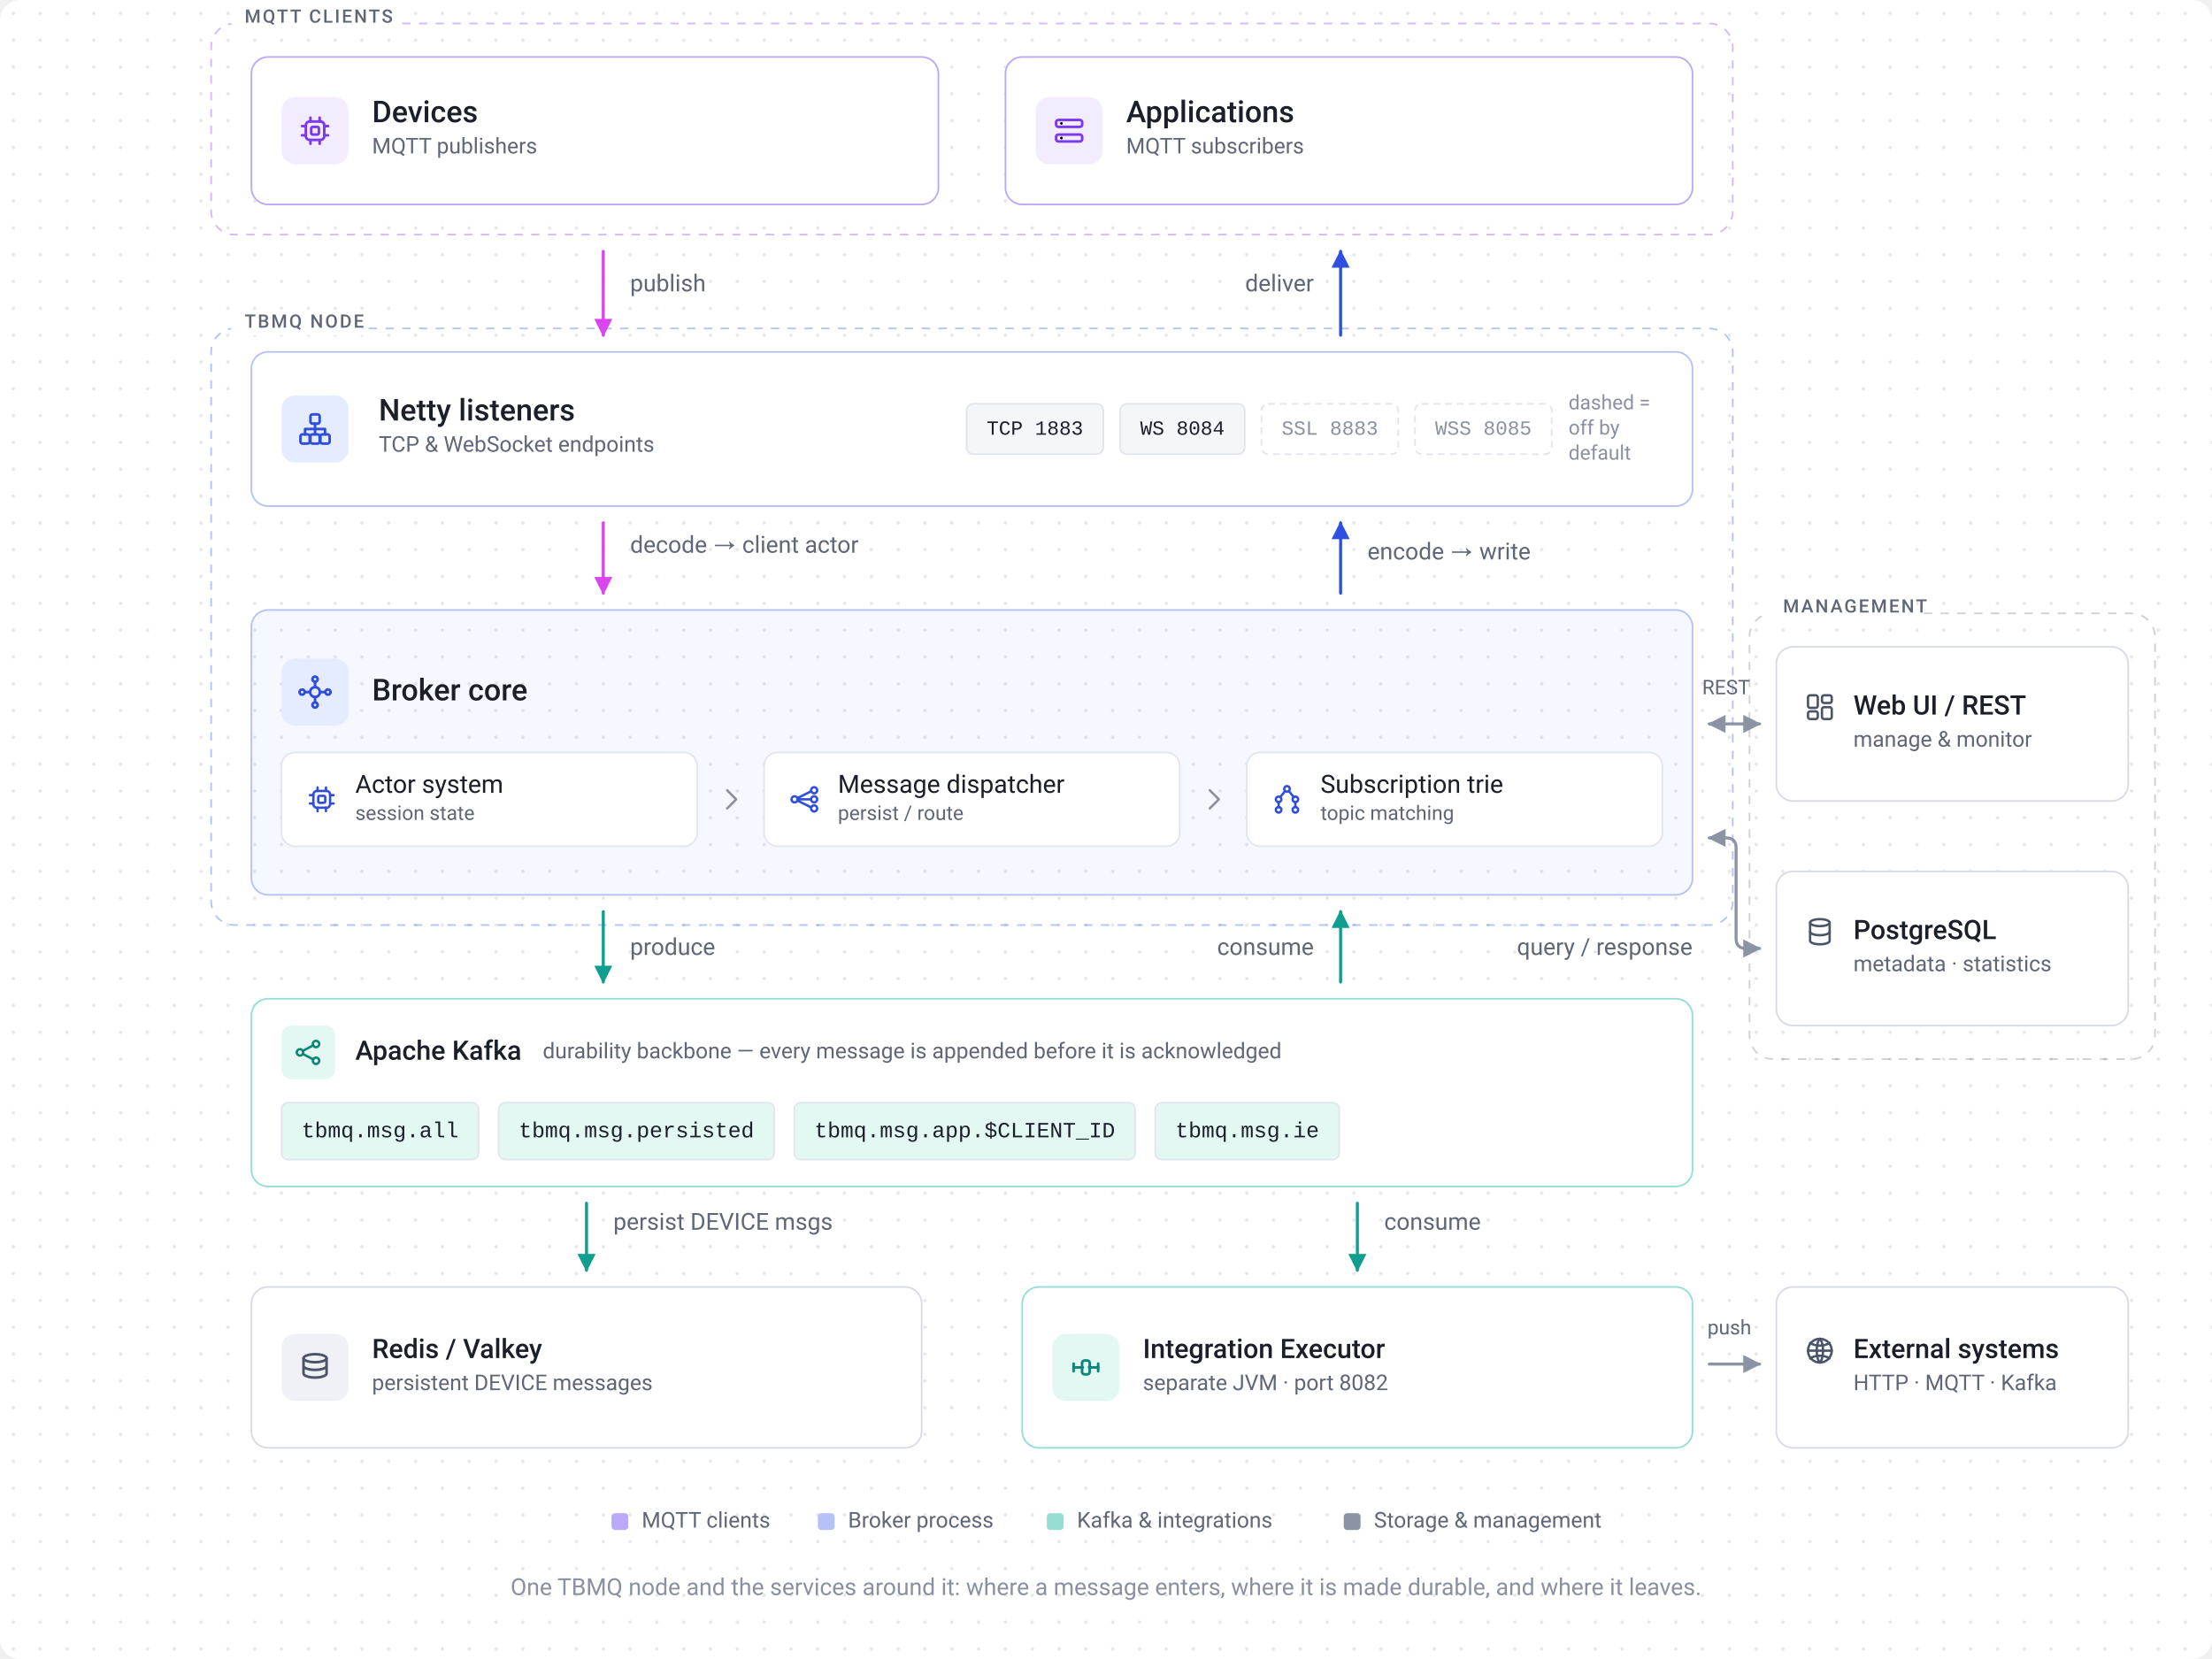
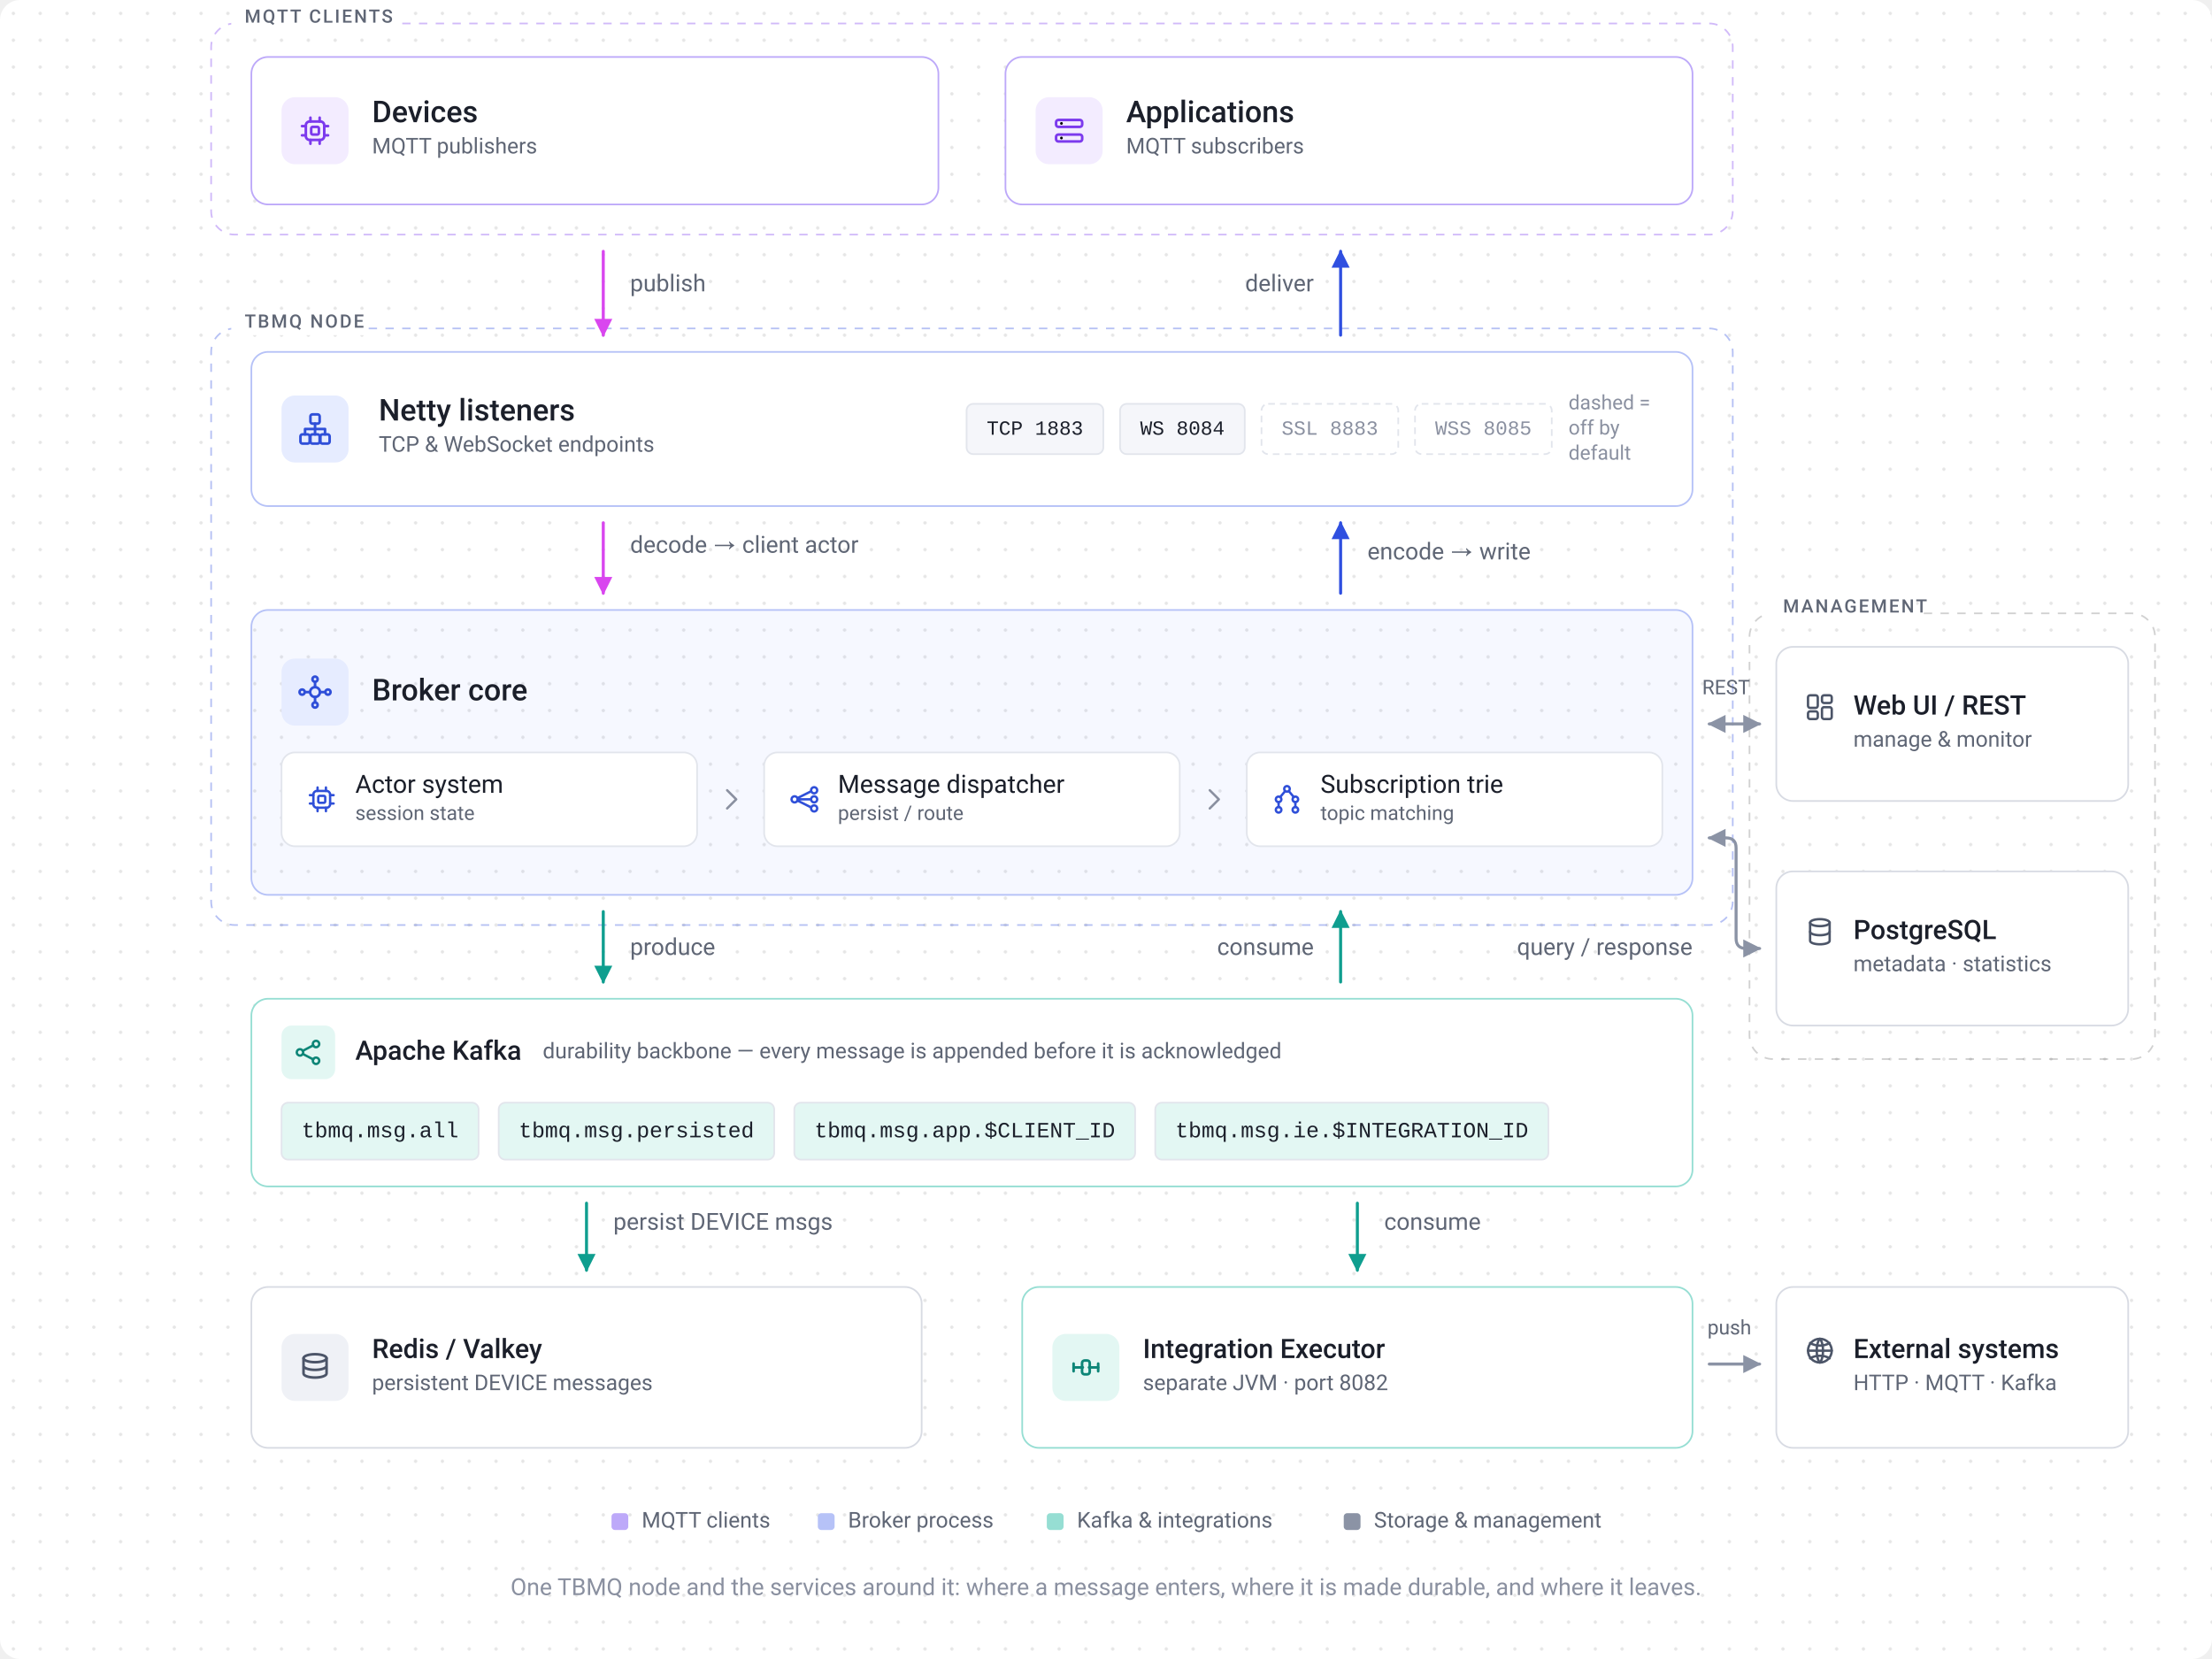
<svg xmlns="http://www.w3.org/2000/svg" viewBox="0 0 1320 990" width="1320" height="990" font-family="Roboto, system-ui, -apple-system, 'Segoe UI', Helvetica, Arial, sans-serif">
  <defs>
    <marker id="ah-d946ef" viewBox="0 0 10 10" refX="9" refY="5" markerWidth="6" markerHeight="6" orient="auto-start-reverse">
      <path d="M0,0 L10,5 L0,10 z" fill="#d946ef" />
    </marker>
    <marker id="ah-2f4fe0" viewBox="0 0 10 10" refX="9" refY="5" markerWidth="6" markerHeight="6" orient="auto-start-reverse">
      <path d="M0,0 L10,5 L0,10 z" fill="#2f4fe0" />
    </marker>
    <marker id="ah-0f9e8f" viewBox="0 0 10 10" refX="9" refY="5" markerWidth="6" markerHeight="6" orient="auto-start-reverse">
      <path d="M0,0 L10,5 L0,10 z" fill="#0f9e8f" />
    </marker>
    <marker id="ah-8b93a5" viewBox="0 0 10 10" refX="9" refY="5" markerWidth="6" markerHeight="6" orient="auto-start-reverse">
      <path d="M0,0 L10,5 L0,10 z" fill="#8b93a5" />
    </marker>
    <pattern id="dots" width="16" height="16" patternUnits="userSpaceOnUse">
      <circle cx="8" cy="8" r="1" fill="#000000" fill-opacity="0.1" />
    </pattern>
  </defs>
  <rect x="0" y="0" width="1320" height="990" rx="12" fill="#ffffff" />
  <rect x="0" y="0" width="1320" height="990" rx="12" fill="url(#dots)" />
  <rect x="126" y="14" width="908" height="126" rx="14" fill="none" stroke="#7c3aed" stroke-width="1" stroke-opacity="0.35" stroke-dasharray="5 5" />
  <rect x="126" y="196" width="908" height="356" rx="14" fill="none" stroke="#2f4fe0" stroke-width="1" stroke-opacity="0.35" stroke-dasharray="5 5" />
  <rect x="1044" y="366" width="242" height="266" rx="14" fill="none" stroke="#000000" stroke-width="1" stroke-opacity="0.18" stroke-dasharray="5 5" />
  <path d="M360,150 V200" fill="none" stroke="#d946ef" stroke-width="1.8" stroke-linecap="round" stroke-linejoin="round" marker-end="url(#ah-d946ef)" />
  <path d="M360,312 V354" fill="none" stroke="#d946ef" stroke-width="1.8" stroke-linecap="round" stroke-linejoin="round" marker-end="url(#ah-d946ef)" />
  <path d="M800,354 V312" fill="none" stroke="#2f4fe0" stroke-width="1.8" stroke-linecap="round" stroke-linejoin="round" marker-end="url(#ah-2f4fe0)" />
  <path d="M800,200 V150" fill="none" stroke="#2f4fe0" stroke-width="1.8" stroke-linecap="round" stroke-linejoin="round" marker-end="url(#ah-2f4fe0)" />
  <path d="M360,544 V586" fill="none" stroke="#0f9e8f" stroke-width="1.8" stroke-linecap="round" stroke-linejoin="round" marker-end="url(#ah-0f9e8f)" />
  <path d="M800,586 V544" fill="none" stroke="#0f9e8f" stroke-width="1.8" stroke-linecap="round" stroke-linejoin="round" marker-end="url(#ah-0f9e8f)" />
  <path d="M350,718 V758" fill="none" stroke="#0f9e8f" stroke-width="1.8" stroke-linecap="round" stroke-linejoin="round" marker-end="url(#ah-0f9e8f)" />
  <path d="M810,718 V758" fill="none" stroke="#0f9e8f" stroke-width="1.8" stroke-linecap="round" stroke-linejoin="round" marker-end="url(#ah-0f9e8f)" />
  <path d="M1020,814 H1050" fill="none" stroke="#8b93a5" stroke-width="1.8" stroke-linecap="round" stroke-linejoin="round" marker-end="url(#ah-8b93a5)" />
  <path d="M1050,432 H1020" fill="none" stroke="#8b93a5" stroke-width="1.8" stroke-linecap="round" stroke-linejoin="round" marker-start="url(#ah-8b93a5)" marker-end="url(#ah-8b93a5)" />
  <path d="M1020,500 H1030 Q1036,500 1036,506 V560 Q1036,566 1042,566 H1050" fill="none" stroke="#8b93a5" stroke-width="1.8" stroke-linecap="round" stroke-linejoin="round" marker-start="url(#ah-8b93a5)" marker-end="url(#ah-8b93a5)" />
  <rect x="138" y="3" width="101.8" height="15" rx="0" fill="#ffffff" stroke="none" />
  <text x="146" y="10.5" font-family="Roboto, system-ui, -apple-system, 'Segoe UI', Helvetica, Arial, sans-serif" font-size="11" font-weight="500" fill="#5f6675" text-anchor="start" letter-spacing="1.1" dominant-baseline="middle">MQTT CLIENTS</text>
  <rect x="138" y="185" width="80.35" height="15" rx="0" fill="#ffffff" stroke="none" />
  <text x="146" y="192.5" font-family="Roboto, system-ui, -apple-system, 'Segoe UI', Helvetica, Arial, sans-serif" font-size="11" font-weight="500" fill="#5f6675" text-anchor="start" letter-spacing="1.1" dominant-baseline="middle">TBMQ NODE</text>
  <rect x="1056" y="355" width="87.5" height="15" rx="0" fill="#ffffff" stroke="none" />
  <text x="1064" y="362.5" font-family="Roboto, system-ui, -apple-system, 'Segoe UI', Helvetica, Arial, sans-serif" font-size="11" font-weight="500" fill="#5f6675" text-anchor="start" letter-spacing="1.1" dominant-baseline="middle">MANAGEMENT</text>
  <rect x="150" y="34" width="410" height="88" rx="10" fill="#ffffff" stroke="#bda9f9" stroke-width="1" />
  <rect x="168" y="58" width="40" height="40" rx="8" fill="#f3ecff" stroke="none" />
  <g transform="translate(177 67) scale(0.9166667)" fill="none" stroke="#7c3aed" stroke-width="1.7" stroke-linecap="round" stroke-linejoin="round">
    <rect x="6" y="6" width="12" height="12" rx="2.5" />
    <rect x="9.5" y="9.5" width="5" height="5" rx="1" />
    <path d="M9 6V3.5M15 6V3.5M9 20.5V18M15 20.5V18M6 9H3.5M6 15H3.5M20.5 9H18M20.5 15H18" />
  </g>
  <text x="222" y="68" font-family="Roboto, system-ui, -apple-system, 'Segoe UI', Helvetica, Arial, sans-serif" font-size="18" font-weight="500" fill="#1b1f2a" text-anchor="start" dominant-baseline="middle">Devices</text>
  <text x="222" y="88" font-family="Roboto, system-ui, -apple-system, 'Segoe UI', Helvetica, Arial, sans-serif" font-size="13" font-weight="400" fill="#5f6675" text-anchor="start" dominant-baseline="middle">MQTT publishers</text>
  <rect x="600" y="34" width="410" height="88" rx="10" fill="#ffffff" stroke="#bda9f9" stroke-width="1" />
  <rect x="618" y="58" width="40" height="40" rx="8" fill="#f3ecff" stroke="none" />
  <g transform="translate(627 67) scale(0.9166667)" fill="none" stroke="#7c3aed" stroke-width="1.7" stroke-linecap="round" stroke-linejoin="round">
    <rect x="3.5" y="5" width="17" height="4.5" rx="1.5" />
    <rect x="3.5" y="14.5" width="17" height="4.5" rx="1.5" />
    <circle cx="7" cy="7.25" r="0.9" fill="currentColor" stroke="none" />
    <circle cx="7" cy="16.75" r="0.9" fill="currentColor" stroke="none" />
  </g>
  <text x="672" y="68" font-family="Roboto, system-ui, -apple-system, 'Segoe UI', Helvetica, Arial, sans-serif" font-size="18" font-weight="500" fill="#1b1f2a" text-anchor="start" dominant-baseline="middle">Applications</text>
  <text x="672" y="88" font-family="Roboto, system-ui, -apple-system, 'Segoe UI', Helvetica, Arial, sans-serif" font-size="13" font-weight="400" fill="#5f6675" text-anchor="start" dominant-baseline="middle">MQTT subscribers</text>
  <rect x="150" y="210" width="860" height="92" rx="10" fill="#ffffff" stroke="#b6c2f7" stroke-width="1" />
  <rect x="168" y="236" width="40" height="40" rx="8" fill="#e6ecff" stroke="none" />
  <g transform="translate(177 245) scale(0.9166667)" fill="none" stroke="#2f4fd8" stroke-width="1.7" stroke-linecap="round" stroke-linejoin="round">
    <rect x="9" y="2.5" width="6" height="6" rx="1.3" />
    <rect x="2.5" y="15.5" width="6" height="6" rx="1.3" />
    <rect x="9" y="15.5" width="6" height="6" rx="1.3" />
    <rect x="15.5" y="15.5" width="6" height="6" rx="1.3" />
    <path d="M12 8.5v3.5M5.5 15.5V12h13v3.5M12 12v3.5" />
  </g>
  <text x="226" y="246" font-family="Roboto, system-ui, -apple-system, 'Segoe UI', Helvetica, Arial, sans-serif" font-size="18" font-weight="500" fill="#1b1f2a" text-anchor="start" dominant-baseline="middle">Netty listeners</text>
  <text x="226" y="266" font-family="Roboto, system-ui, -apple-system, 'Segoe UI', Helvetica, Arial, sans-serif" font-size="13" font-weight="400" fill="#5f6675" text-anchor="start" dominant-baseline="middle">TCP &amp; WebSocket endpoints</text>
  <rect x="576.8" y="241" width="81.6" height="30" rx="4" fill="#f5f6fa" stroke="#e2e5ec" stroke-width="1" />
  <text x="617.6" y="256" font-family="'Roboto Mono', ui-monospace, SFMono-Regular, Menlo, Consolas, 'Liberation Mono', monospace" font-size="12" font-weight="400" fill="#1b1f2a" text-anchor="middle" dominant-baseline="middle">TCP 1883</text>
  <rect x="668.4" y="241" width="74.4" height="30" rx="4" fill="#f5f6fa" stroke="#e2e5ec" stroke-width="1" />
  <text x="705.6" y="256" font-family="'Roboto Mono', ui-monospace, SFMono-Regular, Menlo, Consolas, 'Liberation Mono', monospace" font-size="12" font-weight="400" fill="#1b1f2a" text-anchor="middle" dominant-baseline="middle">WS 8084</text>
  <rect x="752.8" y="241" width="81.6" height="30" rx="4" fill="none" stroke="#e2e5ec" stroke-width="1" stroke-dasharray="4 3" />
  <text x="793.6" y="256" font-family="'Roboto Mono', ui-monospace, SFMono-Regular, Menlo, Consolas, 'Liberation Mono', monospace" font-size="12" font-weight="400" fill="#8a90a0" text-anchor="middle" dominant-baseline="middle">SSL 8883</text>
  <rect x="844.4" y="241" width="81.6" height="30" rx="4" fill="none" stroke="#e2e5ec" stroke-width="1" stroke-dasharray="4 3" />
  <text x="885.2" y="256" font-family="'Roboto Mono', ui-monospace, SFMono-Regular, Menlo, Consolas, 'Liberation Mono', monospace" font-size="12" font-weight="400" fill="#8a90a0" text-anchor="middle" dominant-baseline="middle">WSS 8085</text>
  <text x="936" y="241" font-family="Roboto, system-ui, -apple-system, 'Segoe UI', Helvetica, Arial, sans-serif" font-size="12" font-weight="400" fill="#8a90a0" text-anchor="start" dominant-baseline="middle">dashed =</text>
  <text x="936" y="256" font-family="Roboto, system-ui, -apple-system, 'Segoe UI', Helvetica, Arial, sans-serif" font-size="12" font-weight="400" fill="#8a90a0" text-anchor="start" dominant-baseline="middle">off by</text>
  <text x="936" y="271" font-family="Roboto, system-ui, -apple-system, 'Segoe UI', Helvetica, Arial, sans-serif" font-size="12" font-weight="400" fill="#8a90a0" text-anchor="start" dominant-baseline="middle">default</text>
  <rect x="150" y="364" width="860" height="170" rx="10" fill="#3b6ef6" fill-opacity="0.045" stroke="#b6c2f7" stroke-width="1" />
  <rect x="168" y="393" width="40" height="40" rx="8" fill="#e6ecff" stroke="none" />
  <g transform="translate(177 402) scale(0.9166667)" fill="none" stroke="#2f4fd8" stroke-width="1.7" stroke-linecap="round" stroke-linejoin="round">
    <circle cx="12" cy="12" r="3.2" />
    <circle cx="12" cy="3.6" r="1.7" />
    <circle cx="12" cy="20.4" r="1.7" />
    <circle cx="3.6" cy="12" r="1.7" />
    <circle cx="20.4" cy="12" r="1.7" />
    <path d="M12 5.3v3.5M12 15.2v3.5M5.3 12h3.5M15.2 12h3.5" />
  </g>
  <text x="222" y="413" font-family="Roboto, system-ui, -apple-system, 'Segoe UI', Helvetica, Arial, sans-serif" font-size="18" font-weight="500" fill="#1b1f2a" text-anchor="start" dominant-baseline="middle">Broker core</text>
  <rect x="168" y="449" width="248" height="56" rx="8" fill="#ffffff" stroke="#e2e5ec" stroke-width="1" />
  <g transform="translate(182 467) scale(0.8333333)" fill="none" stroke="#2f4fd8" stroke-width="1.7" stroke-linecap="round" stroke-linejoin="round">
    <rect x="6" y="6" width="12" height="12" rx="2.5" />
    <rect x="9.5" y="9.5" width="5" height="5" rx="1" />
    <path d="M9 6V3.5M15 6V3.5M9 20.5V18M15 20.5V18M6 9H3.5M6 15H3.5M20.5 9H18M20.5 15H18" />
  </g>
  <text x="212" y="469" font-family="Roboto, system-ui, -apple-system, 'Segoe UI', Helvetica, Arial, sans-serif" font-size="15" font-weight="400" fill="#1b1f2a" text-anchor="start" dominant-baseline="middle">Actor system</text>
  <text x="212" y="486" font-family="Roboto, system-ui, -apple-system, 'Segoe UI', Helvetica, Arial, sans-serif" font-size="12" font-weight="400" fill="#5f6675" text-anchor="start" dominant-baseline="middle">session state</text>
  <g transform="translate(426 467) scale(0.8333333)" fill="none" stroke="#8a90a0" stroke-width="1.7" stroke-linecap="round" stroke-linejoin="round">
    <path d="M9.5 5.5 16 12l-6.5 6.5" />
  </g>
  <rect x="456" y="449" width="248" height="56" rx="8" fill="#ffffff" stroke="#e2e5ec" stroke-width="1" />
  <g transform="translate(470 467) scale(0.8333333)" fill="none" stroke="#2f4fd8" stroke-width="1.7" stroke-linecap="round" stroke-linejoin="round">
    <circle cx="5" cy="12" r="2.2" />
    <circle cx="19" cy="5.5" r="2.2" />
    <circle cx="19" cy="12" r="2.2" />
    <circle cx="19" cy="18.5" r="2.2" />
    <path d="M7.1 11.1 16.9 6.2M7.2 12H16.8M7.1 12.9 16.9 17.8" />
  </g>
  <text x="500" y="469" font-family="Roboto, system-ui, -apple-system, 'Segoe UI', Helvetica, Arial, sans-serif" font-size="15" font-weight="400" fill="#1b1f2a" text-anchor="start" dominant-baseline="middle">Message dispatcher</text>
  <text x="500" y="486" font-family="Roboto, system-ui, -apple-system, 'Segoe UI', Helvetica, Arial, sans-serif" font-size="12" font-weight="400" fill="#5f6675" text-anchor="start" dominant-baseline="middle">persist / route</text>
  <g transform="translate(714 467) scale(0.8333333)" fill="none" stroke="#8a90a0" stroke-width="1.7" stroke-linecap="round" stroke-linejoin="round">
    <path d="M9.5 5.5 16 12l-6.5 6.5" />
  </g>
  <rect x="744" y="449" width="248" height="56" rx="8" fill="#ffffff" stroke="#e2e5ec" stroke-width="1" />
  <g transform="translate(758 467) scale(0.8333333)" fill="none" stroke="#2f4fd8" stroke-width="1.7" stroke-linecap="round" stroke-linejoin="round">
    <circle cx="12" cy="4.5" r="2" />
    <circle cx="6" cy="12" r="2" />
    <circle cx="18" cy="12" r="2" />
    <circle cx="6" cy="19.5" r="2" />
    <circle cx="18" cy="19.5" r="2" />
    <path d="M10.7 6.1 7.1 10.4M13.3 6.1l3.6 4.3M6 14v3.5M18 14v3.5" />
  </g>
  <text x="788" y="469" font-family="Roboto, system-ui, -apple-system, 'Segoe UI', Helvetica, Arial, sans-serif" font-size="15" font-weight="400" fill="#1b1f2a" text-anchor="start" dominant-baseline="middle">Subscription trie</text>
  <text x="788" y="486" font-family="Roboto, system-ui, -apple-system, 'Segoe UI', Helvetica, Arial, sans-serif" font-size="12" font-weight="400" fill="#5f6675" text-anchor="start" dominant-baseline="middle">topic matching</text>
  <rect x="1060" y="386" width="210" height="92" rx="10" fill="#ffffff" stroke="#d8dbe3" stroke-width="1" />
  <g transform="translate(1076 412) scale(0.8333333)" fill="none" stroke="#4c5568" stroke-width="1.7" stroke-linecap="round" stroke-linejoin="round">
    <rect x="3.5" y="3.5" width="7" height="9" rx="1.5" />
    <rect x="13.5" y="3.5" width="7" height="5.5" rx="1.5" />
    <rect x="13.5" y="12" width="7" height="8.5" rx="1.5" />
    <rect x="3.5" y="15" width="7" height="5.5" rx="1.5" />
  </g>
  <text x="1106" y="422" font-family="Roboto, system-ui, -apple-system, 'Segoe UI', Helvetica, Arial, sans-serif" font-size="16" font-weight="500" fill="#1b1f2a" text-anchor="start" dominant-baseline="middle">Web UI / REST</text>
  <text x="1106" y="442" font-family="Roboto, system-ui, -apple-system, 'Segoe UI', Helvetica, Arial, sans-serif" font-size="13" font-weight="400" fill="#5f6675" text-anchor="start" dominant-baseline="middle">manage &amp; monitor</text>
  <rect x="1060" y="520" width="210" height="92" rx="10" fill="#ffffff" stroke="#d8dbe3" stroke-width="1" />
  <g transform="translate(1076 546) scale(0.8333333)" fill="none" stroke="#4c5568" stroke-width="1.7" stroke-linecap="round" stroke-linejoin="round">
    <ellipse cx="12" cy="5.5" rx="7" ry="2.5" />
    <path d="M5 5.5v13c0 1.4 3.1 2.5 7 2.5s7-1.1 7-2.5v-13" />
    <path d="M5 12c0 1.4 3.1 2.5 7 2.5s7-1.1 7-2.5" />
  </g>
  <text x="1106" y="556" font-family="Roboto, system-ui, -apple-system, 'Segoe UI', Helvetica, Arial, sans-serif" font-size="16" font-weight="500" fill="#1b1f2a" text-anchor="start" dominant-baseline="middle">PostgreSQL</text>
  <text x="1106" y="576" font-family="Roboto, system-ui, -apple-system, 'Segoe UI', Helvetica, Arial, sans-serif" font-size="13" font-weight="400" fill="#5f6675" text-anchor="start" dominant-baseline="middle">metadata · statistics</text>
  <rect x="150" y="596" width="860" height="112" rx="10" fill="#ffffff" stroke="#96ded3" stroke-width="1" />
  <rect x="168" y="612" width="32" height="32" rx="6" fill="#e3f7f3" stroke="none" />
  <g transform="translate(174 618) scale(0.8333333)" fill="none" stroke="#0d8577" stroke-width="1.7" stroke-linecap="round" stroke-linejoin="round">
    <circle cx="6" cy="12" r="2.3" />
    <circle cx="17.5" cy="6" r="2.3" />
    <circle cx="17.5" cy="18" r="2.3" />
    <path d="M8 10.9 15.6 6.9M8 13.1l7.6 4" />
  </g>
  <text x="212" y="628" font-family="Roboto, system-ui, -apple-system, 'Segoe UI', Helvetica, Arial, sans-serif" font-size="16" font-weight="500" fill="#1b1f2a" text-anchor="start" dominant-baseline="middle">Apache Kafka</text>
  <text x="323.84" y="628" font-family="Roboto, system-ui, -apple-system, 'Segoe UI', Helvetica, Arial, sans-serif" font-size="13" font-weight="400" fill="#5f6675" text-anchor="start" dominant-baseline="middle">durability backbone — every message is appended before it is acknowledged</text>
  <rect x="168" y="658" width="117.6" height="34" rx="4" fill="#e3f7f3" stroke="#e2e5ec" stroke-width="1" />
  <text x="226.8" y="675" font-family="'Roboto Mono', ui-monospace, SFMono-Regular, Menlo, Consolas, 'Liberation Mono', monospace" font-size="13" font-weight="400" fill="#1b1f2a" text-anchor="middle" dominant-baseline="middle">tbmq.msg.all</text>
  <rect x="297.6" y="658" width="164.4" height="34" rx="4" fill="#e3f7f3" stroke="#e2e5ec" stroke-width="1" />
  <text x="379.8" y="675" font-family="'Roboto Mono', ui-monospace, SFMono-Regular, Menlo, Consolas, 'Liberation Mono', monospace" font-size="13" font-weight="400" fill="#1b1f2a" text-anchor="middle" dominant-baseline="middle">tbmq.msg.persisted</text>
  <rect x="474" y="658" width="203.4" height="34" rx="4" fill="#e3f7f3" stroke="#e2e5ec" stroke-width="1" />
  <text x="575.7" y="675" font-family="'Roboto Mono', ui-monospace, SFMono-Regular, Menlo, Consolas, 'Liberation Mono', monospace" font-size="13" font-weight="400" fill="#1b1f2a" text-anchor="middle" dominant-baseline="middle">tbmq.msg.app.$CLIENT_ID</text>
-   <rect x="689.4" y="658" width="109.8" height="34" rx="4" fill="#e3f7f3" stroke="#e2e5ec" stroke-width="1" />
-   <text x="744.3" y="675" font-family="'Roboto Mono', ui-monospace, SFMono-Regular, Menlo, Consolas, 'Liberation Mono', monospace" font-size="13" font-weight="400" fill="#1b1f2a" text-anchor="middle" dominant-baseline="middle">tbmq.msg.ie</text>
+   <rect x="689.4" y="658" width="234.6" height="34" rx="4" fill="#e3f7f3" stroke="#e2e5ec" stroke-width="1" />
+   <text x="806.7" y="675" font-family="'Roboto Mono', ui-monospace, SFMono-Regular, Menlo, Consolas, 'Liberation Mono', monospace" font-size="13" font-weight="400" fill="#1b1f2a" text-anchor="middle" dominant-baseline="middle">tbmq.msg.ie.$INTEGRATION_ID</text>
  <rect x="150" y="768" width="400" height="96" rx="10" fill="#ffffff" stroke="#d8dbe3" stroke-width="1" />
  <rect x="168" y="796" width="40" height="40" rx="8" fill="#eff1f6" stroke="none" />
  <g transform="translate(177 805) scale(0.9166667)" fill="none" stroke="#4c5568" stroke-width="1.7" stroke-linecap="round" stroke-linejoin="round">
    <ellipse cx="12" cy="6" rx="7.5" ry="2.6" />
    <path d="M4.5 6v5c0 1.4 3.4 2.6 7.5 2.6s7.5-1.2 7.5-2.6V6M4.5 11v5c0 1.4 3.4 2.6 7.5 2.6s7.5-1.2 7.5-2.6v-5" />
  </g>
  <text x="222" y="806" font-family="Roboto, system-ui, -apple-system, 'Segoe UI', Helvetica, Arial, sans-serif" font-size="16" font-weight="500" fill="#1b1f2a" text-anchor="start" dominant-baseline="middle">Redis / Valkey</text>
  <text x="222" y="826" font-family="Roboto, system-ui, -apple-system, 'Segoe UI', Helvetica, Arial, sans-serif" font-size="13" font-weight="400" fill="#5f6675" text-anchor="start" dominant-baseline="middle">persistent DEVICE messages</text>
  <rect x="610" y="768" width="400" height="96" rx="10" fill="#ffffff" stroke="#96ded3" stroke-width="1" />
  <rect x="628" y="796" width="40" height="40" rx="8" fill="#e3f7f3" stroke="none" />
  <g transform="translate(637 805) scale(0.9166667)" fill="none" stroke="#0d8577" stroke-width="1.7" stroke-linecap="round" stroke-linejoin="round">
    <path d="M4 12h6M14 12h6" />
    <rect x="9.5" y="7.5" width="5" height="9" rx="1.6" />
    <path d="M4 9.5v5M20 9.5v5" />
  </g>
  <text x="682" y="806" font-family="Roboto, system-ui, -apple-system, 'Segoe UI', Helvetica, Arial, sans-serif" font-size="16" font-weight="500" fill="#1b1f2a" text-anchor="start" dominant-baseline="middle">Integration Executor</text>
  <text x="682" y="826" font-family="Roboto, system-ui, -apple-system, 'Segoe UI', Helvetica, Arial, sans-serif" font-size="13" font-weight="400" fill="#5f6675" text-anchor="start" dominant-baseline="middle">separate JVM · port 8082</text>
  <rect x="1060" y="768" width="210" height="96" rx="10" fill="#ffffff" stroke="#d8dbe3" stroke-width="1" />
  <g transform="translate(1076 796) scale(0.8333333)" fill="none" stroke="#4c5568" stroke-width="1.7" stroke-linecap="round" stroke-linejoin="round">
    <circle cx="12" cy="12" r="8.5" />
    <path d="M3.5 12h17M12 3.5c3 3 3 14 0 17M12 3.5c-3 3-3 14 0 17M5 6.5c4 2.5 10 2.5 14 0M5 17.5c4-2.5 10-2.5 14 0" />
  </g>
  <text x="1106" y="806" font-family="Roboto, system-ui, -apple-system, 'Segoe UI', Helvetica, Arial, sans-serif" font-size="16" font-weight="500" fill="#1b1f2a" text-anchor="start" dominant-baseline="middle">External systems</text>
  <text x="1106" y="826" font-family="Roboto, system-ui, -apple-system, 'Segoe UI', Helvetica, Arial, sans-serif" font-size="13" font-weight="400" fill="#5f6675" text-anchor="start" dominant-baseline="middle">HTTP · MQTT · Kafka</text>
  <text x="376" y="170" font-family="Roboto, system-ui, -apple-system, 'Segoe UI', Helvetica, Arial, sans-serif" font-size="14" font-weight="400" fill="#5f6675" text-anchor="start" dominant-baseline="middle">publish</text>
  <text x="784" y="170" font-family="Roboto, system-ui, -apple-system, 'Segoe UI', Helvetica, Arial, sans-serif" font-size="14" font-weight="400" fill="#5f6675" text-anchor="end" dominant-baseline="middle">deliver</text>
  <text x="376" y="326" font-family="Roboto, system-ui, -apple-system, 'Segoe UI', Helvetica, Arial, sans-serif" font-size="14" font-weight="400" fill="#5f6675" text-anchor="start" dominant-baseline="middle">decode → client actor</text>
  <text x="816" y="330" font-family="Roboto, system-ui, -apple-system, 'Segoe UI', Helvetica, Arial, sans-serif" font-size="14" font-weight="400" fill="#5f6675" text-anchor="start" dominant-baseline="middle">encode → write</text>
  <text x="376" y="566" font-family="Roboto, system-ui, -apple-system, 'Segoe UI', Helvetica, Arial, sans-serif" font-size="14" font-weight="400" fill="#5f6675" text-anchor="start" dominant-baseline="middle">produce</text>
  <text x="784" y="566" font-family="Roboto, system-ui, -apple-system, 'Segoe UI', Helvetica, Arial, sans-serif" font-size="14" font-weight="400" fill="#5f6675" text-anchor="end" dominant-baseline="middle">consume</text>
  <text x="1010" y="566" font-family="Roboto, system-ui, -apple-system, 'Segoe UI', Helvetica, Arial, sans-serif" font-size="14" font-weight="400" fill="#5f6675" text-anchor="end" dominant-baseline="middle">query / response</text>
  <text x="366" y="730" font-family="Roboto, system-ui, -apple-system, 'Segoe UI', Helvetica, Arial, sans-serif" font-size="14" font-weight="400" fill="#5f6675" text-anchor="start" dominant-baseline="middle">persist DEVICE msgs</text>
  <text x="826" y="730" font-family="Roboto, system-ui, -apple-system, 'Segoe UI', Helvetica, Arial, sans-serif" font-size="14" font-weight="400" fill="#5f6675" text-anchor="start" dominant-baseline="middle">consume</text>
  <text x="1032" y="793" font-family="Roboto, system-ui, -apple-system, 'Segoe UI', Helvetica, Arial, sans-serif" font-size="12" font-weight="400" fill="#5f6675" text-anchor="middle" dominant-baseline="middle">push</text>
  <text x="1030" y="411" font-family="Roboto, system-ui, -apple-system, 'Segoe UI', Helvetica, Arial, sans-serif" font-size="12" font-weight="400" fill="#5f6675" text-anchor="middle" dominant-baseline="middle">REST</text>
  <rect x="364.92" y="903" width="10" height="10" rx="2" fill="#bda9f9" stroke="none" />
  <text x="382.92" y="908" font-family="Roboto, system-ui, -apple-system, 'Segoe UI', Helvetica, Arial, sans-serif" font-size="13" font-weight="400" fill="#5f6675" text-anchor="start" dominant-baseline="middle">MQTT clients</text>
  <rect x="488.04" y="903" width="10" height="10" rx="2" fill="#b6c2f7" stroke="none" />
  <text x="506.04" y="908" font-family="Roboto, system-ui, -apple-system, 'Segoe UI', Helvetica, Arial, sans-serif" font-size="13" font-weight="400" fill="#5f6675" text-anchor="start" dominant-baseline="middle">Broker process</text>
  <rect x="624.68" y="903" width="10" height="10" rx="2" fill="#96ded3" stroke="none" />
  <text x="642.68" y="908" font-family="Roboto, system-ui, -apple-system, 'Segoe UI', Helvetica, Arial, sans-serif" font-size="13" font-weight="400" fill="#5f6675" text-anchor="start" dominant-baseline="middle">Kafka &amp; integrations</text>
  <rect x="801.88" y="903" width="10" height="10" rx="2" fill="#8b93a5" stroke="none" />
  <text x="819.88" y="908" font-family="Roboto, system-ui, -apple-system, 'Segoe UI', Helvetica, Arial, sans-serif" font-size="13" font-weight="400" fill="#5f6675" text-anchor="start" dominant-baseline="middle">Storage &amp; management</text>
  <text x="660" y="948" font-family="Roboto, system-ui, -apple-system, 'Segoe UI', Helvetica, Arial, sans-serif" font-size="14" font-weight="400" fill="#8a90a0" text-anchor="middle" dominant-baseline="middle">One TBMQ node and the services around it: where a message enters, where it is made durable, and where it leaves.</text>
</svg>
